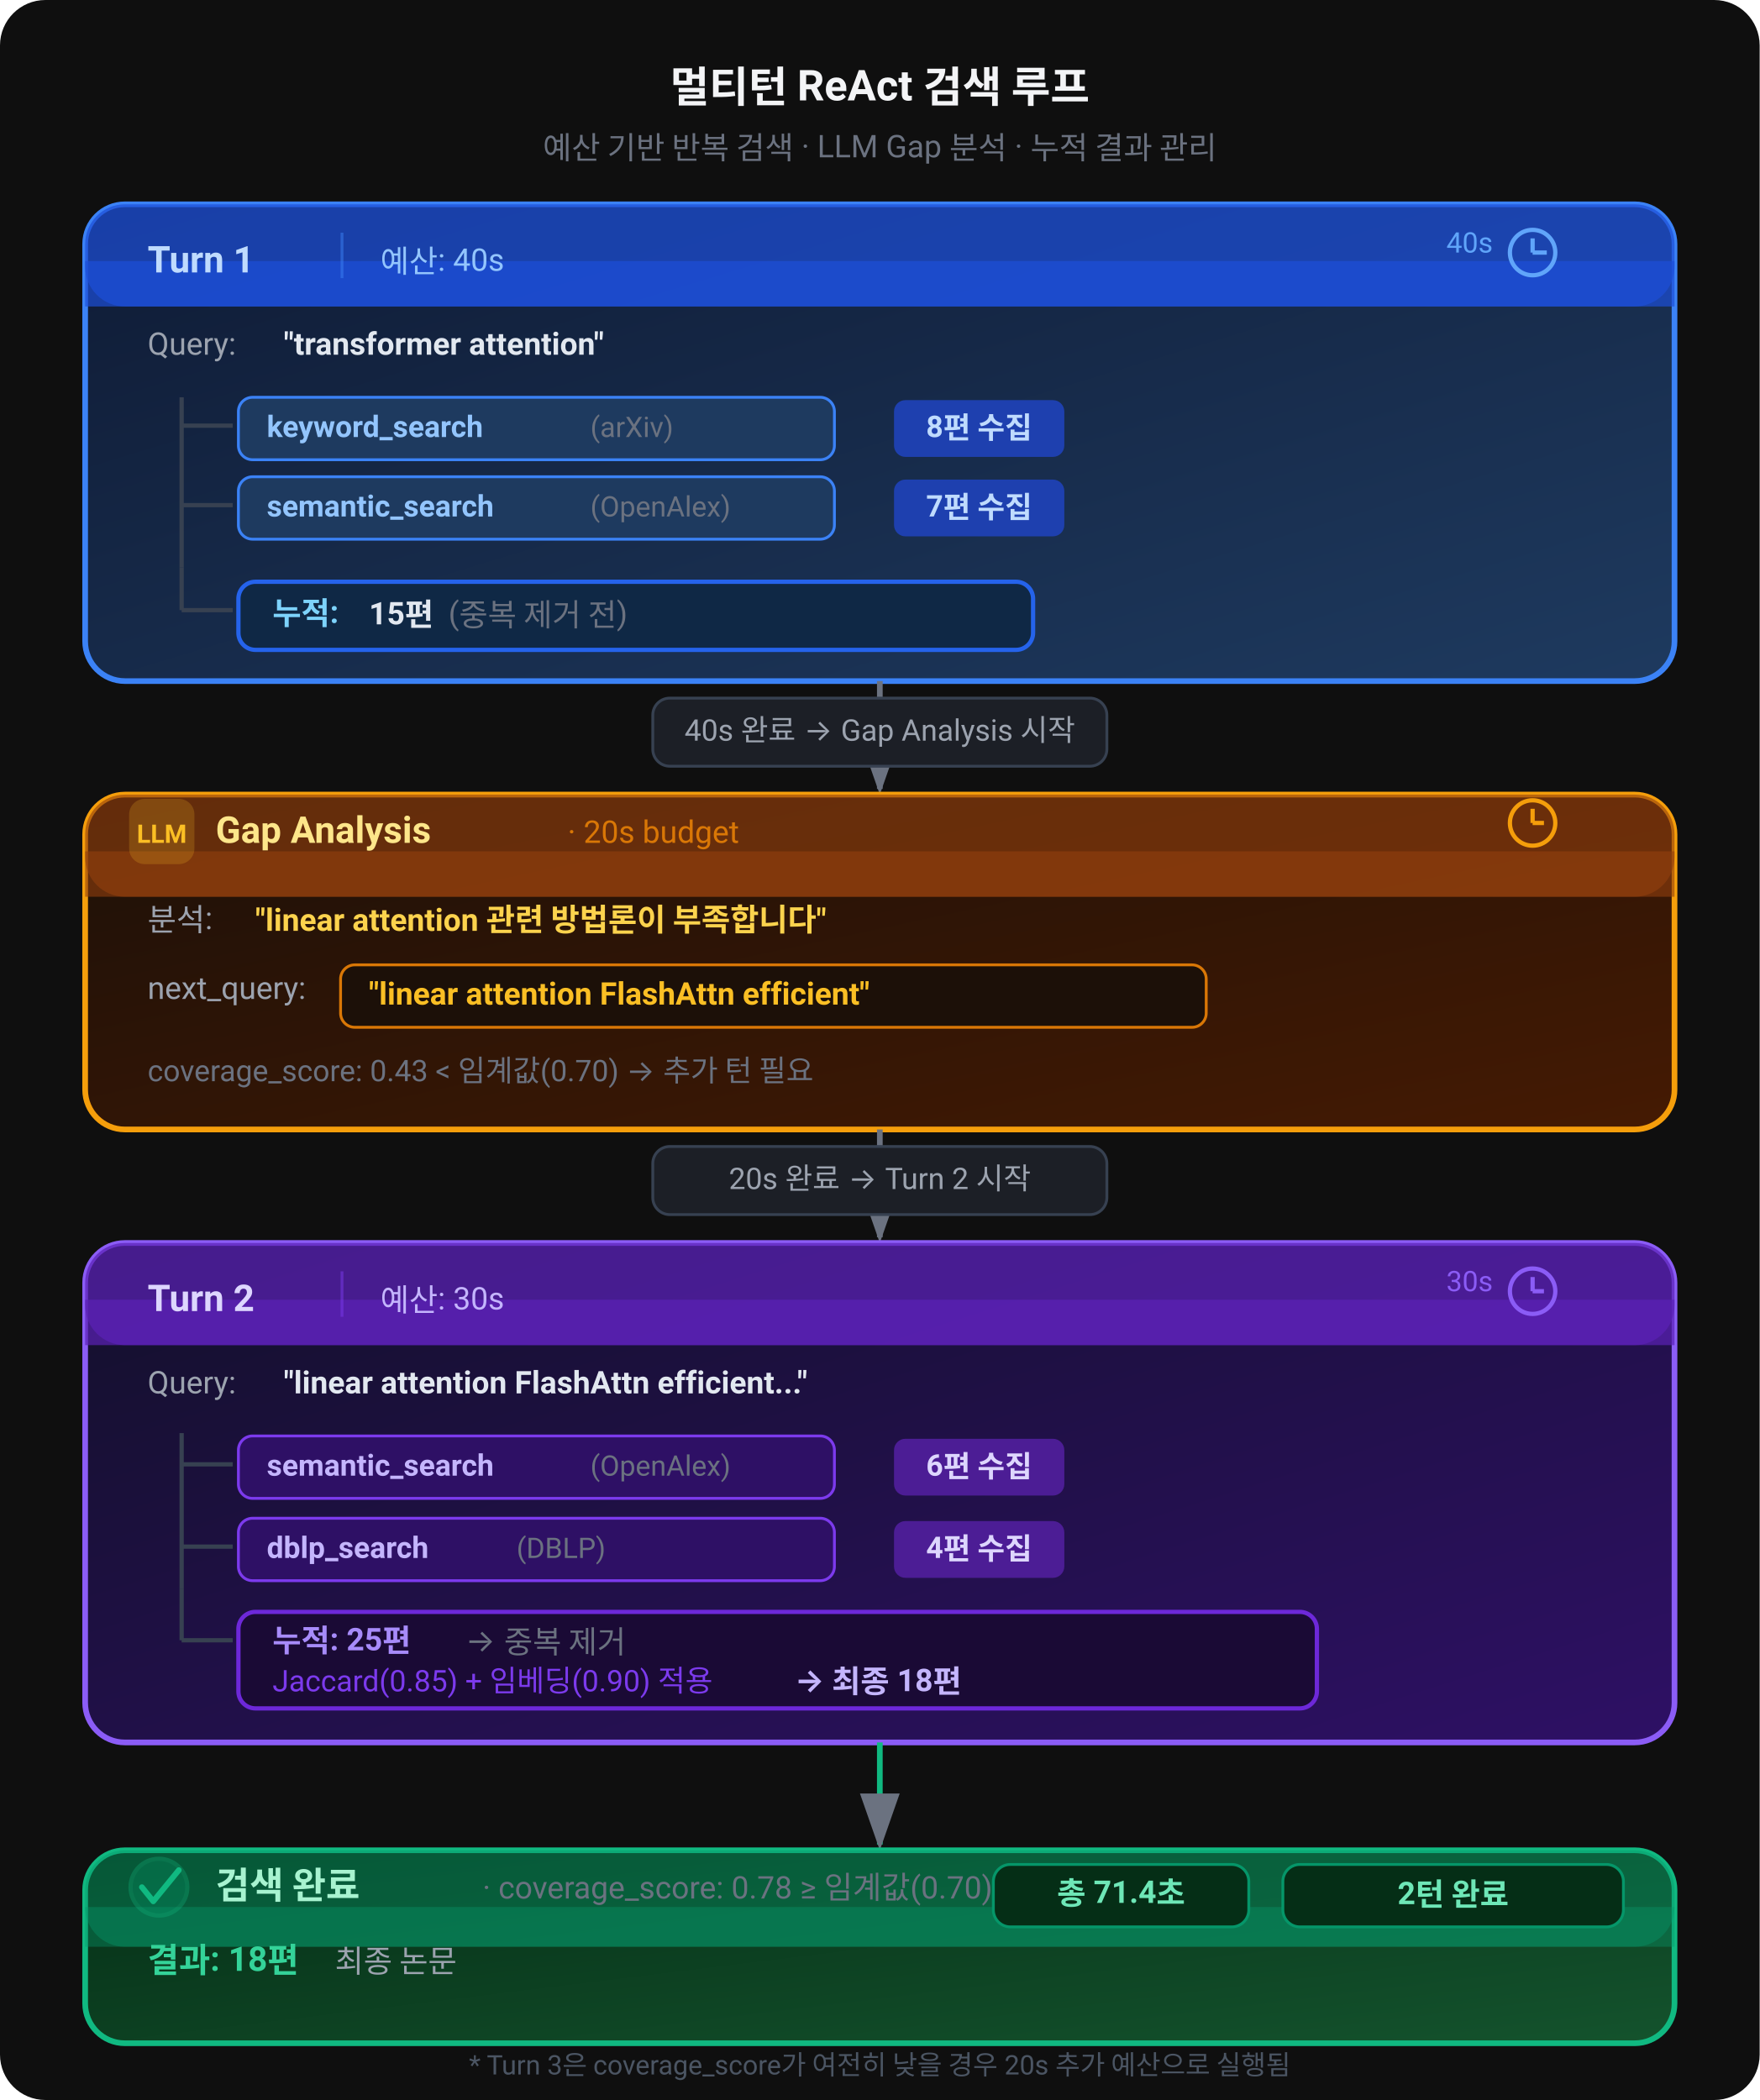
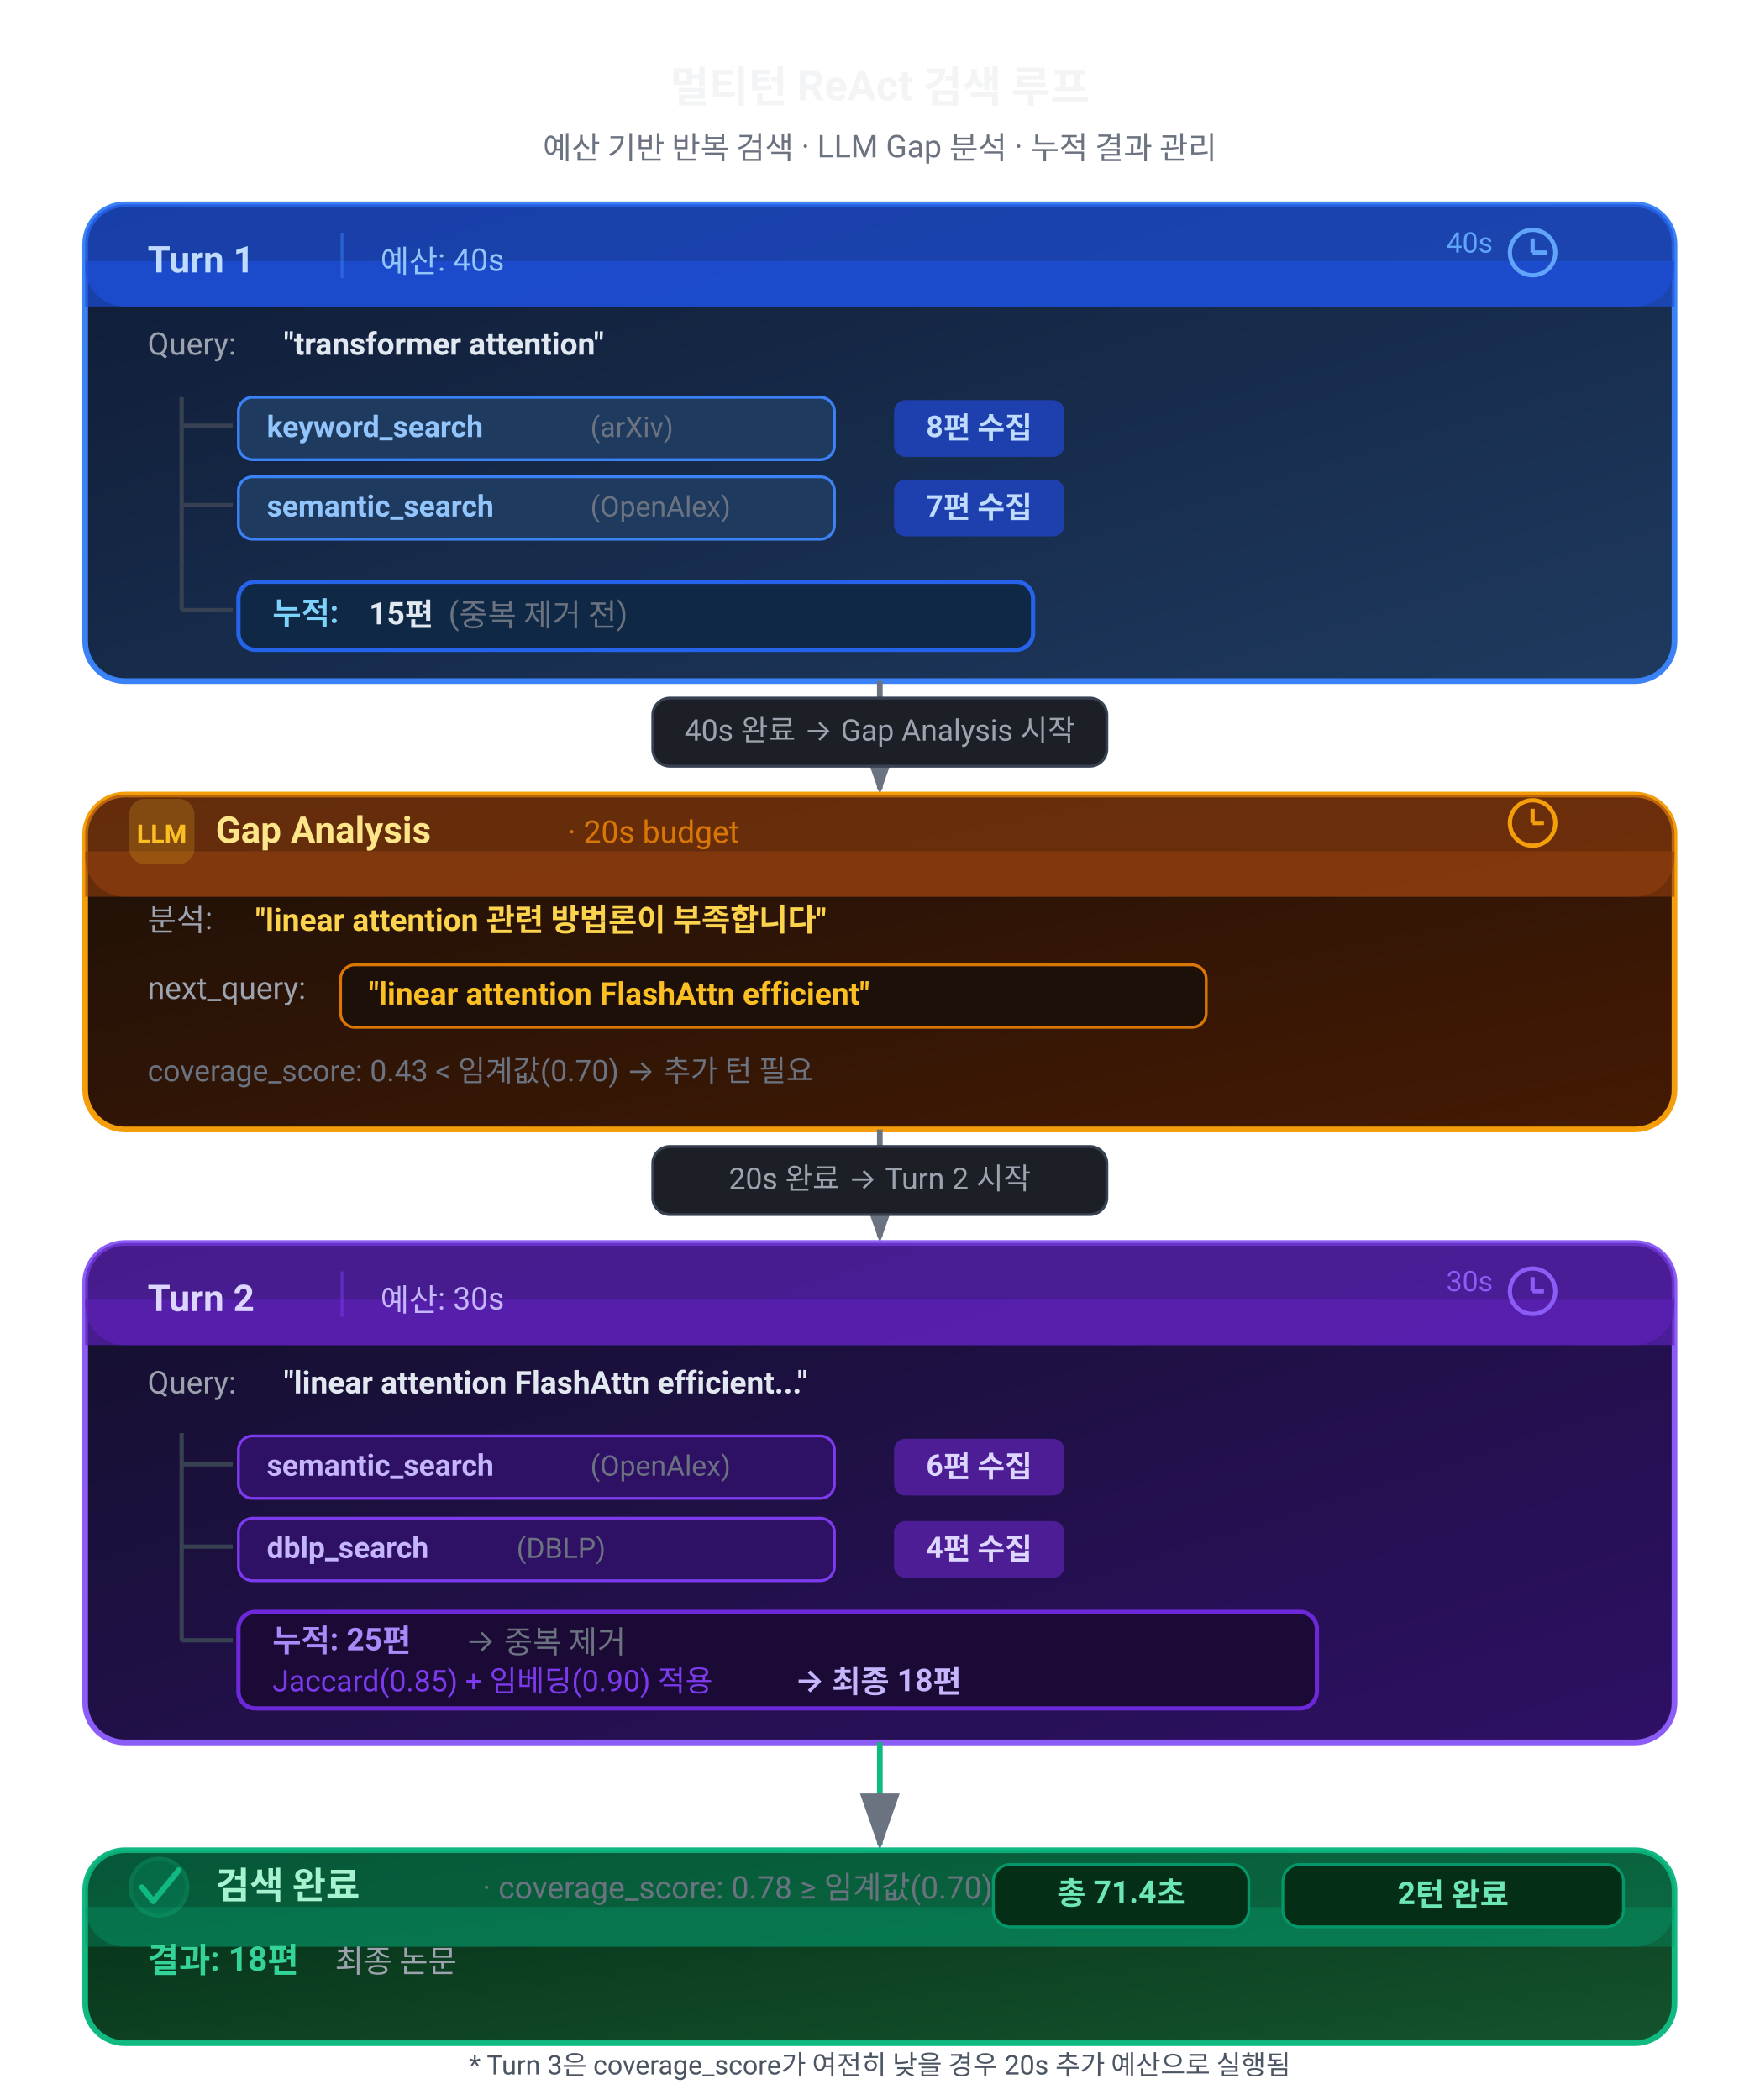
- <svg xmlns="http://www.w3.org/2000/svg" viewBox="0 0 620 740" width="620" height="740" font-family="-apple-system, BlinkMacSystemFont, 'Segoe UI', Roboto, sans-serif">
+ <svg xmlns="http://www.w3.org/2000/svg" viewBox="0 0 620 740" style="width:100%;max-width:900px;height:auto" font-family="-apple-system, BlinkMacSystemFont, 'Segoe UI', Roboto, sans-serif">
  <defs>
    <marker id="arrow" markerWidth="10" markerHeight="7" refX="9" refY="3.5" orient="auto">
      <polygon points="0 0, 10 3.5, 0 7" fill="#6b7280" />
    </marker>
    <marker id="arrow-orange" markerWidth="10" markerHeight="7" refX="9" refY="3.5" orient="auto">
      <polygon points="0 0, 10 3.5, 0 7" fill="#f59e0b" />
    </marker>
    <linearGradient id="turn1-bg" x1="0%" y1="0%" x2="100%" y2="100%">
      <stop offset="0%" style="stop-color:#0f1b35;stop-opacity:1" />
      <stop offset="100%" style="stop-color:#1e3a5f;stop-opacity:1" />
    </linearGradient>
    <linearGradient id="gap-bg" x1="0%" y1="0%" x2="100%" y2="100%">
      <stop offset="0%" style="stop-color:#1c1008;stop-opacity:1" />
      <stop offset="100%" style="stop-color:#451a03;stop-opacity:1" />
    </linearGradient>
    <linearGradient id="turn2-bg" x1="0%" y1="0%" x2="100%" y2="100%">
      <stop offset="0%" style="stop-color:#13102b;stop-opacity:1" />
      <stop offset="100%" style="stop-color:#2e1065;stop-opacity:1" />
    </linearGradient>
    <linearGradient id="result-bg" x1="0%" y1="0%" x2="100%" y2="100%">
      <stop offset="0%" style="stop-color:#052e16;stop-opacity:1" />
      <stop offset="100%" style="stop-color:#14532d;stop-opacity:1" />
    </linearGradient>
  </defs>
-   <rect width="620" height="740" fill="#0f0f0f" rx="16" />
+   <rect style="width:100%;max-width:900px;height:auto" fill="#0f0f0f" rx="16" />
  <text x="310" y="36" text-anchor="middle" fill="#f3f4f6" font-size="15" font-weight="700">멀티턴 ReAct 검색 루프</text>
  <text x="310" y="56" text-anchor="middle" fill="#6b7280" font-size="11">예산 기반 반복 검색 · LLM Gap 분석 · 누적 결과 관리</text>
  <rect x="30" y="72" width="560" height="168" rx="14" fill="url(#turn1-bg)" stroke="#3b82f6" stroke-width="2" />
  <rect x="30" y="72" width="560" height="36" rx="14" fill="#1d4ed8" opacity="0.7" />
  <rect x="30" y="92" width="560" height="16" fill="#1d4ed8" opacity="0.7" />
  <text x="52" y="96" fill="#bfdbfe" font-size="13" font-weight="700">Turn 1</text>
  <rect x="120" y="82" width="1" height="16" fill="#3b82f6" opacity="0.5" />
  <text x="134" y="96" fill="#93c5fd" font-size="11">예산: 40s</text>
  <circle cx="540" cy="89" r="8" fill="none" stroke="#60a5fa" stroke-width="1.5" />
  <line x1="540" y1="84" x2="540" y2="89" stroke="#60a5fa" stroke-width="1.5" />
  <line x1="540" y1="89" x2="545" y2="89" stroke="#60a5fa" stroke-width="1.5" />
  <text x="526" y="89" text-anchor="end" fill="#60a5fa" font-size="10">40s</text>
  <text x="52" y="125" fill="#9ca3af" font-size="11">Query:</text>
  <text x="100" y="125" fill="#e2e8f0" font-size="11" font-weight="600">"transformer attention"</text>
  <line x1="64" y1="140" x2="64" y2="200" stroke="#374151" stroke-width="1.5" />
  <line x1="64" y1="150" x2="82" y2="150" stroke="#374151" stroke-width="1.5" />
  <rect x="84" y="140" width="210" height="22" rx="5" fill="#1e3a5f" stroke="#3b82f6" stroke-width="1" />
  <text x="94" y="154" fill="#93c5fd" font-size="10.5" font-weight="600">keyword_search</text>
  <text x="208" y="154" fill="#6b7280" font-size="10">(arXiv)</text>
  <rect x="315" y="141" width="60" height="20" rx="4" fill="#1e40af" />
  <text x="345" y="154" text-anchor="middle" fill="#bfdbfe" font-size="10.5" font-weight="700">8편 수집</text>
  <line x1="64" y1="178" x2="82" y2="178" stroke="#374151" stroke-width="1.5" />
  <rect x="84" y="168" width="210" height="22" rx="5" fill="#1e3a5f" stroke="#3b82f6" stroke-width="1" />
  <text x="94" y="182" fill="#93c5fd" font-size="10.5" font-weight="600">semantic_search</text>
  <text x="208" y="182" fill="#6b7280" font-size="10">(OpenAlex)</text>
  <rect x="315" y="169" width="60" height="20" rx="4" fill="#1e40af" />
  <text x="345" y="182" text-anchor="middle" fill="#bfdbfe" font-size="10.5" font-weight="700">7편 수집</text>
  <line x1="64" y1="200" x2="64" y2="215" stroke="#374151" stroke-width="1.5" />
  <line x1="64" y1="215" x2="82" y2="215" stroke="#374151" stroke-width="1.5" />
  <rect x="84" y="205" width="280" height="24" rx="6" fill="#0f2845" stroke="#2563eb" stroke-width="1.5" />
  <text x="96" y="220" fill="#7dd3fc" font-size="11" font-weight="600">누적:</text>
  <text x="130" y="220" fill="#e2e8f0" font-size="11" font-weight="700">15편</text>
  <text x="158" y="220" fill="#6b7280" font-size="11">(중복 제거 전)</text>
  <line x1="310" y1="240" x2="310" y2="278" stroke="#6b7280" stroke-width="2" marker-end="url(#arrow)" />
  <rect x="230" y="246" width="160" height="24" rx="6" fill="#1c1f26" stroke="#374151" stroke-width="1" />
  <text x="310" y="261" text-anchor="middle" fill="#9ca3af" font-size="10.5">40s 완료 → Gap Analysis 시작</text>
  <rect x="30" y="280" width="560" height="118" rx="14" fill="url(#gap-bg)" stroke="#f59e0b" stroke-width="2" />
  <rect x="30" y="280" width="560" height="36" rx="14" fill="#92400e" opacity="0.6" />
  <rect x="30" y="300" width="560" height="16" fill="#92400e" opacity="0.6" />
  <rect x="46" y="282" width="22" height="22" rx="5" fill="#fbbf24" opacity="0.2" stroke="#fbbf24" stroke-width="1" />
  <text x="57" y="297" text-anchor="middle" fill="#fbbf24" font-size="9" font-weight="700">LLM</text>
  <text x="76" y="297" fill="#fde68a" font-size="13" font-weight="700">Gap Analysis</text>
  <text x="200" y="297" fill="#d97706" font-size="11">· 20s budget</text>
  <circle cx="540" cy="290" r="8" fill="none" stroke="#f59e0b" stroke-width="1.5" />
  <line x1="540" y1="285" x2="540" y2="290" stroke="#f59e0b" stroke-width="1.5" />
  <line x1="540" y1="290" x2="544" y2="290" stroke="#f59e0b" stroke-width="1.5" />
  <text x="52" y="328" fill="#9ca3af" font-size="11">분석:</text>
  <text x="90" y="328" fill="#fcd34d" font-size="11" font-weight="600">"linear attention 관련 방법론이 부족합니다"</text>
  <text x="52" y="352" fill="#9ca3af" font-size="11">next_query:</text>
  <rect x="120" y="340" width="305" height="22" rx="5" fill="#1c1008" stroke="#d97706" stroke-width="1" />
  <text x="130" y="354" fill="#fbbf24" font-size="11" font-weight="600">"linear attention FlashAttn efficient"</text>
  <text x="52" y="381" fill="#6b7280" font-size="10.5">coverage_score: 0.43 &lt; 임계값(0.70) → 추가 턴 필요</text>
  <line x1="310" y1="398" x2="310" y2="436" stroke="#6b7280" stroke-width="2" marker-end="url(#arrow)" />
  <rect x="230" y="404" width="160" height="24" rx="6" fill="#1c1f26" stroke="#374151" stroke-width="1" />
  <text x="310" y="419" text-anchor="middle" fill="#9ca3af" font-size="10.5">20s 완료 → Turn 2 시작</text>
  <rect x="30" y="438" width="560" height="176" rx="14" fill="url(#turn2-bg)" stroke="#8b5cf6" stroke-width="2" />
  <rect x="30" y="438" width="560" height="36" rx="14" fill="#5b21b6" opacity="0.7" />
  <rect x="30" y="458" width="560" height="16" fill="#5b21b6" opacity="0.7" />
  <text x="52" y="462" fill="#ddd6fe" font-size="13" font-weight="700">Turn 2</text>
  <rect x="120" y="448" width="1" height="16" fill="#7c3aed" opacity="0.5" />
  <text x="134" y="462" fill="#c4b5fd" font-size="11">예산: 30s</text>
  <circle cx="540" cy="455" r="8" fill="none" stroke="#8b5cf6" stroke-width="1.5" />
  <line x1="540" y1="450" x2="540" y2="455" stroke="#8b5cf6" stroke-width="1.5" />
  <line x1="540" y1="455" x2="544" y2="455" stroke="#8b5cf6" stroke-width="1.5" />
  <text x="526" y="455" text-anchor="end" fill="#8b5cf6" font-size="10">30s</text>
  <text x="52" y="491" fill="#9ca3af" font-size="11">Query:</text>
  <text x="100" y="491" fill="#e2e8f0" font-size="11" font-weight="600">"linear attention FlashAttn efficient..."</text>
  <line x1="64" y1="505" x2="64" y2="560" stroke="#374151" stroke-width="1.5" />
  <line x1="64" y1="516" x2="82" y2="516" stroke="#374151" stroke-width="1.5" />
  <rect x="84" y="506" width="210" height="22" rx="5" fill="#2e1065" stroke="#7c3aed" stroke-width="1" />
  <text x="94" y="520" fill="#c4b5fd" font-size="10.5" font-weight="600">semantic_search</text>
  <text x="208" y="520" fill="#6b7280" font-size="10">(OpenAlex)</text>
  <rect x="315" y="507" width="60" height="20" rx="4" fill="#4c1d95" />
  <text x="345" y="520" text-anchor="middle" fill="#ddd6fe" font-size="10.5" font-weight="700">6편 수집</text>
  <line x1="64" y1="545" x2="82" y2="545" stroke="#374151" stroke-width="1.5" />
  <rect x="84" y="535" width="210" height="22" rx="5" fill="#2e1065" stroke="#7c3aed" stroke-width="1" />
  <text x="94" y="549" fill="#c4b5fd" font-size="10.5" font-weight="600">dblp_search</text>
  <text x="182" y="549" fill="#6b7280" font-size="10">(DBLP)</text>
  <rect x="315" y="536" width="60" height="20" rx="4" fill="#4c1d95" />
  <text x="345" y="549" text-anchor="middle" fill="#ddd6fe" font-size="10.5" font-weight="700">4편 수집</text>
  <line x1="64" y1="560" x2="64" y2="578" stroke="#374151" stroke-width="1.5" />
  <line x1="64" y1="578" x2="82" y2="578" stroke="#374151" stroke-width="1.5" />
  <rect x="84" y="568" width="380" height="34" rx="6" fill="#1a0a35" stroke="#6d28d9" stroke-width="1.5" />
  <text x="96" y="582" fill="#a78bfa" font-size="11" font-weight="600">누적: 25편</text>
  <text x="164" y="582" fill="#6b7280" font-size="11">→ 중복 제거</text>
  <text x="96" y="596" fill="#7c3aed" font-size="10.5">Jaccard(0.85) + 임베딩(0.90) 적용</text>
  <text x="280" y="596" fill="#c4b5fd" font-size="11" font-weight="700">→ 최종 18편</text>
  <line x1="310" y1="614" x2="310" y2="650" stroke="#10b981" stroke-width="2" marker-end="url(#arrow)" />
  <rect x="30" y="652" width="560" height="68" rx="14" fill="url(#result-bg)" stroke="#10b981" stroke-width="2" />
  <rect x="30" y="652" width="560" height="34" rx="14" fill="#059669" opacity="0.4" />
  <rect x="30" y="672" width="560" height="14" fill="#059669" opacity="0.4" />
  <circle cx="56" cy="665" r="10" fill="#059669" opacity="0.3" stroke="#10b981" stroke-width="1.5" />
  <polyline points="50,665 54,670 63,659" fill="none" stroke="#10b981" stroke-width="2" stroke-linecap="round" stroke-linejoin="round" />
  <text x="76" y="669" fill="#a7f3d0" font-size="13" font-weight="700">검색 완료</text>
  <text x="170" y="669" fill="#6b7280" font-size="11">· coverage_score: 0.78 ≥ 임계값(0.70)</text>
  <text x="52" y="695" fill="#34d399" font-size="12" font-weight="700">결과: 18편</text>
  <text x="118" y="695" fill="#9ca3af" font-size="11">최종 논문</text>
  <rect x="350" y="657" width="90" height="22" rx="6" fill="#052e16" stroke="#059669" stroke-width="1" />
  <text x="395" y="671" text-anchor="middle" fill="#6ee7b7" font-size="11" font-weight="600">총 71.4초</text>
  <rect x="452" y="657" width="120" height="22" rx="6" fill="#052e16" stroke="#059669" stroke-width="1" />
  <text x="512" y="671" text-anchor="middle" fill="#6ee7b7" font-size="11" font-weight="600">2턴 완료</text>
  <text x="310" y="731" text-anchor="middle" fill="#4b5563" font-size="9.5">* Turn 3은 coverage_score가 여전히 낮을 경우 20s 추가 예산으로 실행됨</text>
</svg>
